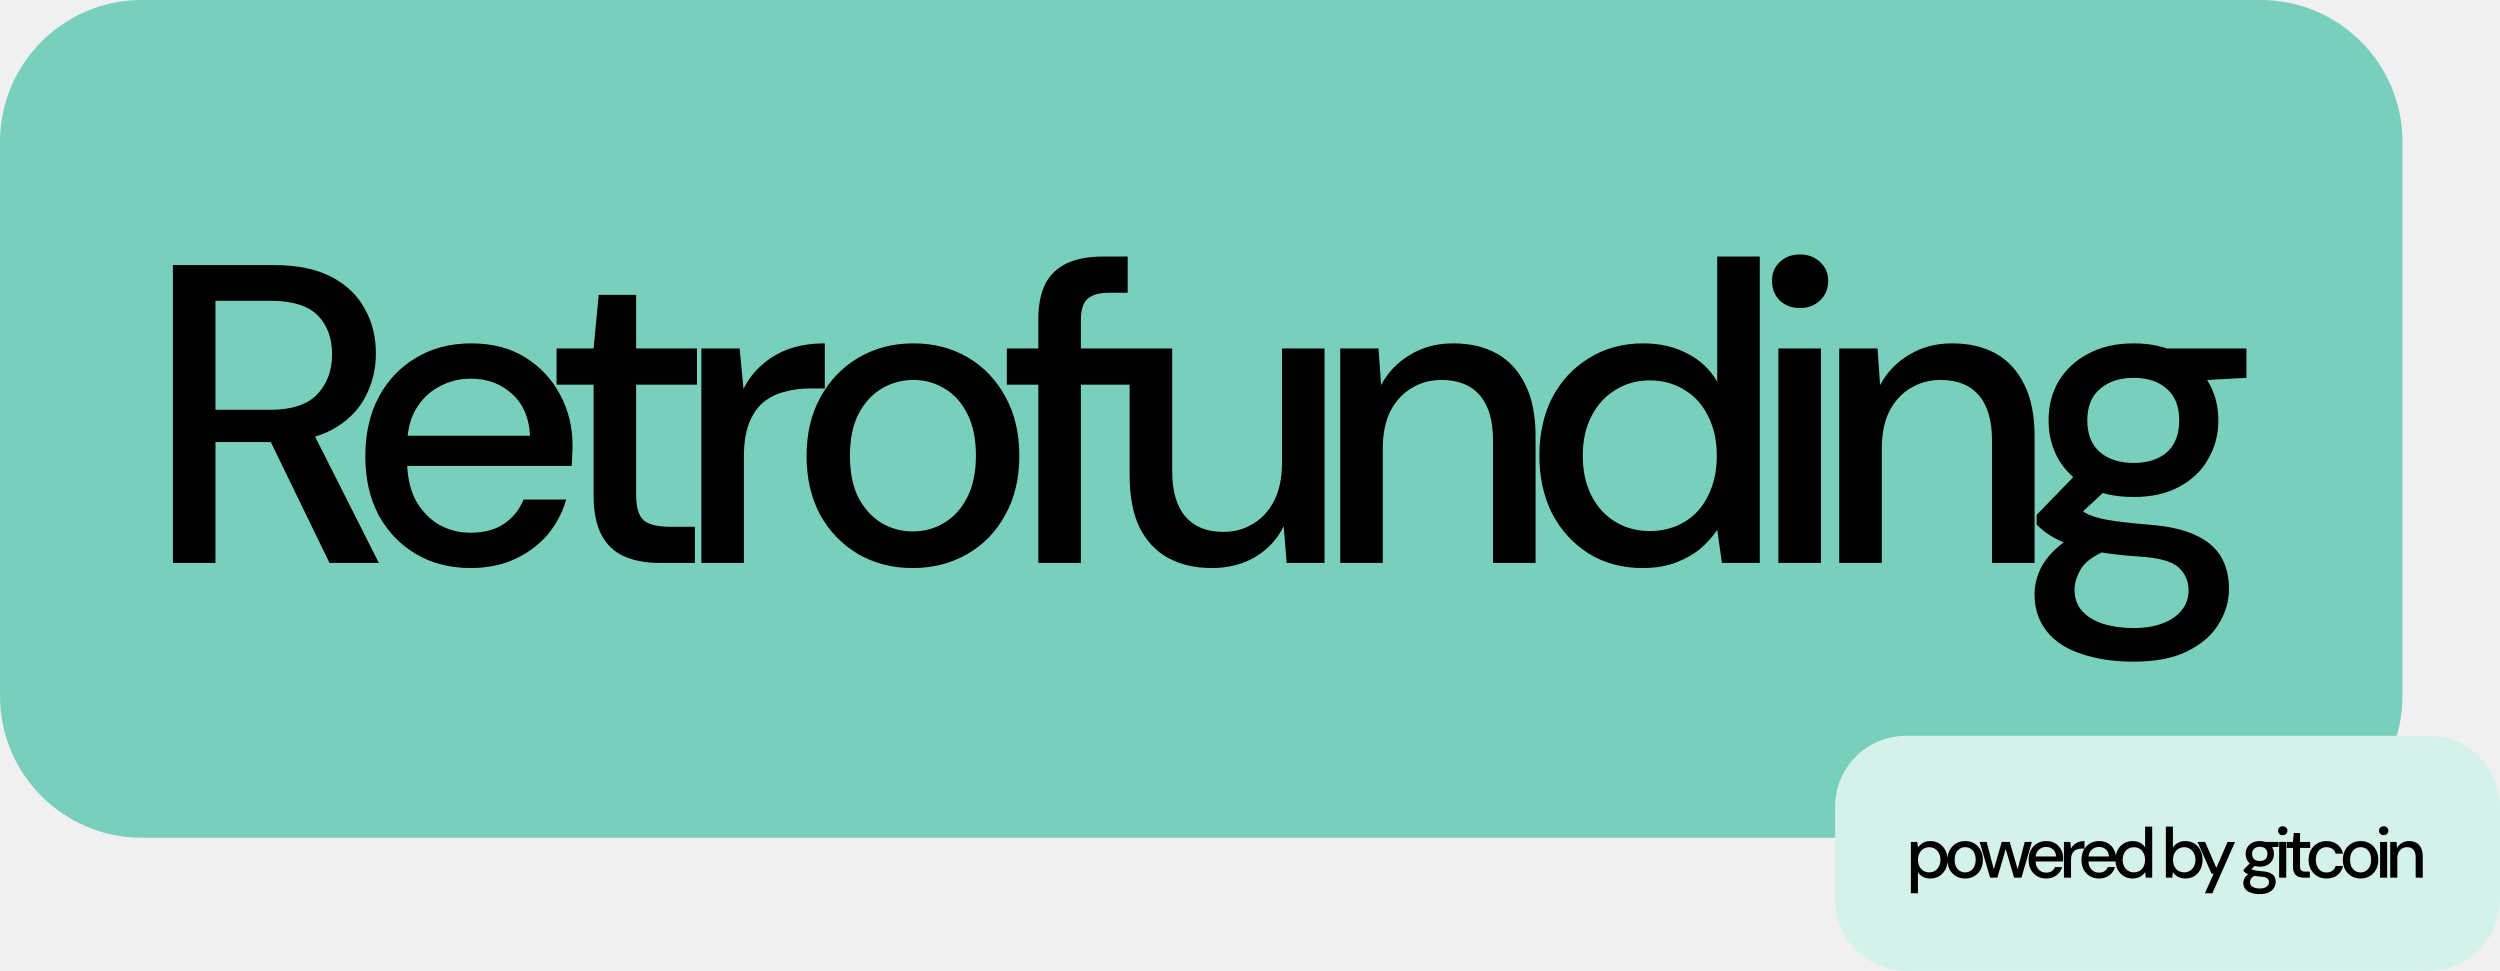
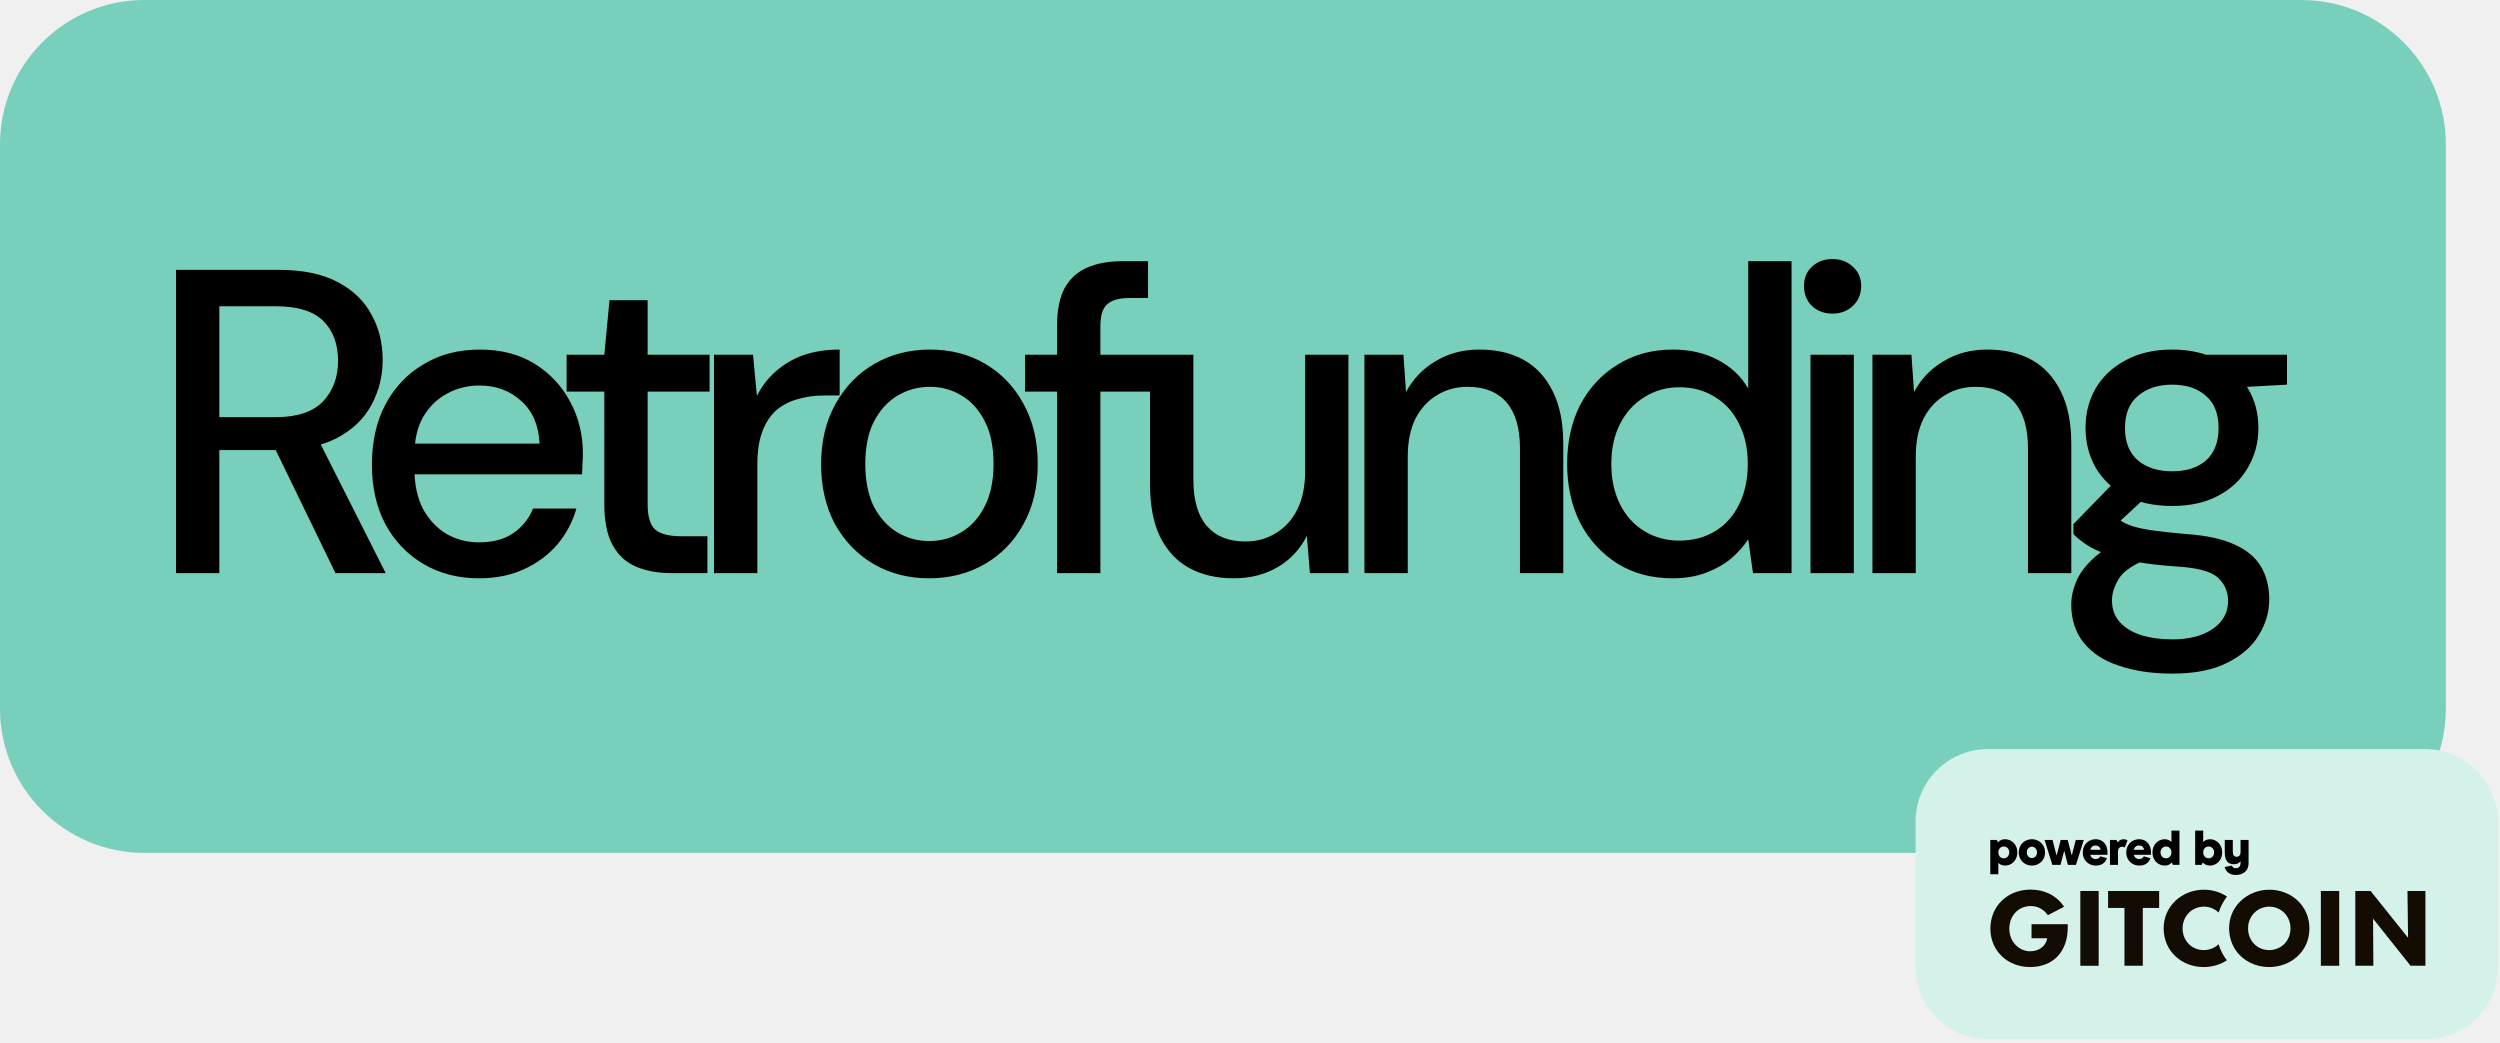
- <svg xmlns="http://www.w3.org/2000/svg" width="564" height="219" viewBox="0 0 564 219" fill="none">
+ <svg xmlns="http://www.w3.org/2000/svg" width="554" height="231" viewBox="0 0 554 231" fill="none">
  <rect width="542" height="189" rx="32" fill="#78D0BC" />
  <path d="M39.008 127V59.8H61.76C67.072 59.8 71.424 60.696 74.816 62.488C78.208 64.28 80.704 66.68 82.304 69.688C83.968 72.632 84.8 75.992 84.8 79.768C84.8 83.352 83.968 86.68 82.304 89.752C80.704 92.76 78.176 95.192 74.72 97.048C71.264 98.84 66.848 99.736 61.472 99.736H48.608V127H39.008ZM74.336 127L59.84 97.144H70.4L85.472 127H74.336ZM48.608 92.44H61.088C65.824 92.44 69.312 91.288 71.552 88.984C73.792 86.616 74.912 83.608 74.912 79.96C74.912 76.248 73.824 73.304 71.648 71.128C69.472 68.952 65.952 67.864 61.088 67.864H48.608V92.44ZM106.129 128.152C101.521 128.152 97.424 127.096 93.841 124.984C90.257 122.872 87.441 119.928 85.392 116.152C83.409 112.376 82.416 107.992 82.416 103C82.416 97.88 83.409 93.432 85.392 89.656C87.441 85.816 90.257 82.84 93.841 80.728C97.424 78.552 101.585 77.464 106.321 77.464C111.057 77.464 115.121 78.52 118.513 80.632C121.905 82.744 124.529 85.56 126.385 89.08C128.241 92.536 129.169 96.376 129.169 100.6C129.169 101.24 129.137 101.944 129.073 102.712C129.073 103.416 129.041 104.216 128.977 105.112H89.424V98.296H119.569C119.377 94.264 118.033 91.128 115.537 88.888C113.041 86.584 109.937 85.432 106.225 85.432C103.601 85.432 101.201 86.04 99.025 87.256C96.849 88.408 95.088 90.136 93.745 92.44C92.465 94.68 91.825 97.528 91.825 100.984V103.672C91.825 107.256 92.465 110.296 93.745 112.792C95.088 115.224 96.849 117.08 99.025 118.36C101.201 119.576 103.569 120.184 106.129 120.184C109.201 120.184 111.729 119.512 113.713 118.168C115.697 116.824 117.169 115 118.129 112.696H127.729C126.897 115.64 125.489 118.296 123.505 120.664C121.521 122.968 119.057 124.792 116.113 126.136C113.233 127.48 109.905 128.152 106.129 128.152ZM148.794 127C145.786 127 143.162 126.52 140.922 125.56C138.682 124.6 136.954 123 135.738 120.76C134.522 118.52 133.914 115.48 133.914 111.64V86.776H125.562V78.616H133.914L135.066 66.52H143.514V78.616H157.242V86.776H143.514V111.736C143.514 114.488 144.09 116.376 145.242 117.4C146.394 118.36 148.378 118.84 151.194 118.84H156.762V127H148.794ZM158.228 127V78.616H166.868L167.732 87.736C168.82 85.56 170.228 83.736 171.956 82.264C173.684 80.728 175.7 79.544 178.004 78.712C180.372 77.88 183.06 77.464 186.068 77.464V87.64H182.612C180.628 87.64 178.74 87.896 176.948 88.408C175.156 88.856 173.556 89.656 172.148 90.808C170.804 91.96 169.748 93.528 168.98 95.512C168.212 97.496 167.828 99.96 167.828 102.904V127H158.228ZM205.864 128.152C201.32 128.152 197.224 127.096 193.576 124.984C189.992 122.872 187.144 119.928 185.032 116.152C182.984 112.312 181.96 107.896 181.96 102.904C181.96 97.784 183.016 93.336 185.128 89.56C187.24 85.72 190.12 82.744 193.768 80.632C197.416 78.52 201.512 77.464 206.056 77.464C210.664 77.464 214.76 78.52 218.344 80.632C221.928 82.744 224.744 85.688 226.792 89.464C228.904 93.24 229.96 97.688 229.96 102.808C229.96 107.928 228.904 112.376 226.792 116.152C224.744 119.928 221.896 122.872 218.248 124.984C214.6 127.096 210.472 128.152 205.864 128.152ZM205.864 119.896C208.488 119.896 210.856 119.256 212.968 117.976C215.144 116.696 216.872 114.808 218.152 112.312C219.496 109.752 220.168 106.584 220.168 102.808C220.168 99.032 219.528 95.896 218.248 93.4C216.968 90.84 215.24 88.92 213.064 87.64C210.952 86.36 208.616 85.72 206.056 85.72C203.496 85.72 201.128 86.36 198.952 87.64C196.776 88.92 195.016 90.84 193.672 93.4C192.392 95.896 191.752 99.032 191.752 102.808C191.752 106.584 192.392 109.752 193.672 112.312C195.016 114.808 196.744 116.696 198.856 117.976C201.032 119.256 203.368 119.896 205.864 119.896ZM234.245 127V72.088C234.245 68.76 234.789 66.04 235.877 63.928C237.029 61.816 238.693 60.28 240.869 59.32C243.045 58.36 245.669 57.88 248.741 57.88H254.405V66.04H250.277C247.973 66.04 246.309 66.52 245.285 67.48C244.325 68.376 243.845 69.976 243.845 72.28V127H234.245ZM227.141 86.776V78.616H255.461V86.776H227.141ZM273.375 128.152C269.599 128.152 266.303 127.384 263.487 125.848C260.735 124.312 258.591 122.008 257.055 118.936C255.583 115.864 254.847 111.992 254.847 107.32V78.616H264.447V106.264C264.447 110.808 265.439 114.232 267.423 116.536C269.407 118.84 272.255 119.992 275.967 119.992C278.463 119.992 280.703 119.384 282.687 118.168C284.735 116.952 286.335 115.192 287.487 112.888C288.639 110.584 289.215 107.768 289.215 104.44V78.616H298.815V127H290.271L289.599 118.744C288.127 121.688 285.983 123.992 283.167 125.656C280.351 127.32 277.087 128.152 273.375 128.152ZM302.359 127V78.616H310.999L311.575 86.872C313.111 83.992 315.287 81.72 318.103 80.056C320.919 78.328 324.151 77.464 327.799 77.464C331.639 77.464 334.935 78.232 337.687 79.768C340.439 81.304 342.583 83.64 344.119 86.776C345.655 89.848 346.423 93.72 346.423 98.392V127H336.823V99.352C336.823 94.872 335.831 91.48 333.847 89.176C331.863 86.872 328.983 85.72 325.207 85.72C322.711 85.72 320.471 86.328 318.487 87.544C316.503 88.696 314.903 90.424 313.687 92.728C312.535 95.032 311.959 97.848 311.959 101.176V127H302.359ZM370.607 128.152C365.999 128.152 361.935 127.064 358.415 124.888C354.895 122.648 352.143 119.64 350.159 115.864C348.239 112.024 347.279 107.672 347.279 102.808C347.279 97.88 348.239 93.528 350.159 89.752C352.143 85.976 354.895 83 358.415 80.824C361.999 78.584 366.095 77.464 370.703 77.464C374.479 77.464 377.807 78.232 380.687 79.768C383.567 81.24 385.807 83.352 387.407 86.104V57.88H397.007V127H388.463L387.407 119.512C386.447 120.984 385.199 122.392 383.663 123.736C382.127 125.016 380.271 126.072 378.095 126.904C375.919 127.736 373.423 128.152 370.607 128.152ZM372.143 119.8C375.151 119.8 377.807 119.096 380.111 117.688C382.415 116.28 384.175 114.296 385.391 111.736C386.671 109.176 387.311 106.2 387.311 102.808C387.311 99.416 386.671 96.472 385.391 93.976C384.175 91.416 382.415 89.432 380.111 88.024C377.807 86.552 375.151 85.816 372.143 85.816C369.263 85.816 366.671 86.552 364.367 88.024C362.063 89.432 360.271 91.416 358.991 93.976C357.711 96.472 357.071 99.416 357.071 102.808C357.071 106.2 357.711 109.176 358.991 111.736C360.271 114.296 362.063 116.28 364.367 117.688C366.671 119.096 369.263 119.8 372.143 119.8ZM401.206 127V78.616H410.806V127H401.206ZM406.102 69.496C404.246 69.496 402.71 68.92 401.494 67.768C400.342 66.616 399.766 65.144 399.766 63.352C399.766 61.624 400.342 60.216 401.494 59.128C402.71 57.976 404.246 57.4 406.102 57.4C407.894 57.4 409.398 57.976 410.614 59.128C411.83 60.216 412.438 61.624 412.438 63.352C412.438 65.144 411.83 66.616 410.614 67.768C409.398 68.92 407.894 69.496 406.102 69.496ZM414.934 127V78.616H423.574L424.15 86.872C425.686 83.992 427.862 81.72 430.678 80.056C433.494 78.328 436.726 77.464 440.374 77.464C444.214 77.464 447.51 78.232 450.262 79.768C453.014 81.304 455.158 83.64 456.694 86.776C458.23 89.848 458.998 93.72 458.998 98.392V127H449.398V99.352C449.398 94.872 448.406 91.48 446.422 89.176C444.438 86.872 441.558 85.72 437.782 85.72C435.286 85.72 433.046 86.328 431.062 87.544C429.078 88.696 427.478 90.424 426.262 92.728C425.11 95.032 424.534 97.848 424.534 101.176V127H414.934ZM481.358 149.272C476.942 149.272 473.038 148.696 469.646 147.544C466.254 146.456 463.63 144.76 461.774 142.456C459.918 140.152 458.99 137.336 458.99 134.008C458.99 132.28 459.374 130.52 460.142 128.728C460.91 127 462.158 125.336 463.886 123.736C465.614 122.136 467.95 120.696 470.894 119.416L476.27 123.736C473.006 124.952 470.798 126.392 469.646 128.056C468.558 129.784 468.014 131.448 468.014 133.048C468.014 134.968 468.59 136.568 469.742 137.848C470.894 139.128 472.462 140.088 474.446 140.728C476.494 141.368 478.798 141.688 481.358 141.688C483.854 141.688 486.03 141.336 487.886 140.632C489.742 139.928 491.182 138.936 492.206 137.656C493.23 136.376 493.742 134.872 493.742 133.144C493.742 131.096 492.974 129.368 491.438 127.96C489.902 126.616 486.958 125.816 482.606 125.56C478.958 125.304 475.854 124.952 473.294 124.504C470.798 124.056 468.654 123.512 466.862 122.872C465.134 122.232 463.662 121.528 462.446 120.76C461.294 119.992 460.302 119.192 459.47 118.36V116.152L469.07 106.264L476.846 108.952L466.382 118.648L468.398 114.328C469.102 114.776 469.774 115.224 470.414 115.672C471.054 116.056 471.918 116.408 473.006 116.728C474.094 117.048 475.566 117.336 477.422 117.592C479.278 117.848 481.71 118.104 484.718 118.36C489.07 118.68 492.558 119.448 495.182 120.664C497.87 121.88 499.822 123.512 501.038 125.56C502.254 127.608 502.862 130.04 502.862 132.856C502.862 135.608 502.094 138.232 500.558 140.728C499.086 143.224 496.75 145.272 493.55 146.872C490.414 148.472 486.35 149.272 481.358 149.272ZM481.358 112.12C477.262 112.12 473.774 111.352 470.894 109.816C468.078 108.28 465.902 106.2 464.366 103.576C462.894 100.952 462.158 98.04 462.158 94.84C462.158 91.576 462.894 88.664 464.366 86.104C465.902 83.48 468.11 81.4 470.99 79.864C473.87 78.264 477.326 77.464 481.358 77.464C485.39 77.464 488.814 78.264 491.63 79.864C494.51 81.4 496.686 83.48 498.158 86.104C499.694 88.664 500.462 91.576 500.462 94.84C500.462 98.04 499.694 100.952 498.158 103.576C496.686 106.2 494.51 108.28 491.63 109.816C488.814 111.352 485.39 112.12 481.358 112.12ZM481.358 104.44C484.494 104.44 486.99 103.64 488.846 102.04C490.702 100.376 491.63 97.976 491.63 94.84C491.63 91.704 490.702 89.336 488.846 87.736C486.99 86.072 484.494 85.24 481.358 85.24C478.222 85.24 475.694 86.072 473.774 87.736C471.854 89.336 470.894 91.704 470.894 94.84C470.894 97.976 471.854 100.376 473.774 102.04C475.694 103.64 478.222 104.44 481.358 104.44ZM489.23 86.2L486.926 78.616H506.798V85.24L489.23 86.2Z" fill="black" />
-   <rect x="414" y="166" width="150" height="53" rx="16" fill="#D5F2EA" />
-   <path d="M431.088 201.52V189.936H432.528L432.688 191.184C432.859 190.939 433.072 190.709 433.328 190.496C433.584 190.272 433.888 190.091 434.24 189.952C434.603 189.813 435.024 189.744 435.504 189.744C436.272 189.744 436.944 189.931 437.52 190.304C438.107 190.677 438.56 191.184 438.88 191.824C439.211 192.453 439.376 193.173 439.376 193.984C439.376 194.795 439.211 195.52 438.88 196.16C438.549 196.789 438.091 197.285 437.504 197.648C436.928 198.011 436.256 198.192 435.488 198.192C434.859 198.192 434.304 198.069 433.824 197.824C433.344 197.568 432.965 197.216 432.688 196.768V201.52H431.088ZM435.232 196.8C435.723 196.8 436.155 196.683 436.528 196.448C436.912 196.213 437.211 195.883 437.424 195.456C437.648 195.029 437.76 194.533 437.76 193.968C437.76 193.403 437.648 192.912 437.424 192.496C437.211 192.069 436.912 191.739 436.528 191.504C436.155 191.259 435.723 191.136 435.232 191.136C434.731 191.136 434.288 191.259 433.904 191.504C433.531 191.739 433.237 192.069 433.024 192.496C432.811 192.912 432.704 193.403 432.704 193.968C432.704 194.533 432.811 195.029 433.024 195.456C433.237 195.883 433.531 196.213 433.904 196.448C434.288 196.683 434.731 196.8 435.232 196.8ZM443.324 198.192C442.567 198.192 441.884 198.016 441.276 197.664C440.679 197.312 440.204 196.821 439.852 196.192C439.511 195.552 439.34 194.816 439.34 193.984C439.34 193.131 439.516 192.389 439.868 191.76C440.22 191.12 440.7 190.624 441.308 190.272C441.916 189.92 442.599 189.744 443.356 189.744C444.124 189.744 444.807 189.92 445.404 190.272C446.002 190.624 446.471 191.115 446.812 191.744C447.164 192.373 447.34 193.115 447.34 193.968C447.34 194.821 447.164 195.563 446.812 196.192C446.471 196.821 445.996 197.312 445.388 197.664C444.78 198.016 444.092 198.192 443.324 198.192ZM443.324 196.816C443.762 196.816 444.156 196.709 444.508 196.496C444.871 196.283 445.159 195.968 445.372 195.552C445.596 195.125 445.708 194.597 445.708 193.968C445.708 193.339 445.602 192.816 445.388 192.4C445.175 191.973 444.887 191.653 444.524 191.44C444.172 191.227 443.783 191.12 443.356 191.12C442.93 191.12 442.535 191.227 442.172 191.44C441.81 191.653 441.516 191.973 441.292 192.4C441.079 192.816 440.972 193.339 440.972 193.968C440.972 194.597 441.079 195.125 441.292 195.552C441.516 195.968 441.804 196.283 442.156 196.496C442.519 196.709 442.908 196.816 443.324 196.816ZM448.973 198L446.605 189.936H448.189L449.949 196.656L449.645 196.64L451.597 189.936H453.389L455.341 196.64L455.037 196.656L456.781 189.936H458.397L456.029 198H454.381L452.333 191.008H452.653L450.605 198H448.973ZM461.608 198.192C460.84 198.192 460.157 198.016 459.56 197.664C458.963 197.312 458.493 196.821 458.152 196.192C457.821 195.563 457.656 194.832 457.656 194C457.656 193.147 457.821 192.405 458.152 191.776C458.493 191.136 458.963 190.64 459.56 190.288C460.157 189.925 460.851 189.744 461.64 189.744C462.429 189.744 463.107 189.92 463.672 190.272C464.237 190.624 464.675 191.093 464.984 191.68C465.293 192.256 465.448 192.896 465.448 193.6C465.448 193.707 465.443 193.824 465.432 193.952C465.432 194.069 465.427 194.203 465.416 194.352H458.824V193.216H463.848C463.816 192.544 463.592 192.021 463.176 191.648C462.76 191.264 462.243 191.072 461.624 191.072C461.187 191.072 460.787 191.173 460.424 191.376C460.061 191.568 459.768 191.856 459.544 192.24C459.331 192.613 459.224 193.088 459.224 193.664V194.112C459.224 194.709 459.331 195.216 459.544 195.632C459.768 196.037 460.061 196.347 460.424 196.56C460.787 196.763 461.181 196.864 461.608 196.864C462.12 196.864 462.541 196.752 462.872 196.528C463.203 196.304 463.448 196 463.608 195.616H465.208C465.069 196.107 464.835 196.549 464.504 196.944C464.173 197.328 463.763 197.632 463.272 197.856C462.792 198.08 462.237 198.192 461.608 198.192ZM465.625 198V189.936H467.065L467.209 191.456C467.391 191.093 467.625 190.789 467.913 190.544C468.201 190.288 468.537 190.091 468.921 189.952C469.316 189.813 469.764 189.744 470.265 189.744V191.44H469.689C469.359 191.44 469.044 191.483 468.745 191.568C468.447 191.643 468.18 191.776 467.945 191.968C467.721 192.16 467.545 192.421 467.417 192.752C467.289 193.083 467.225 193.493 467.225 193.984V198H465.625ZM473.533 198.192C472.765 198.192 472.082 198.016 471.485 197.664C470.888 197.312 470.418 196.821 470.077 196.192C469.746 195.563 469.581 194.832 469.581 194C469.581 193.147 469.746 192.405 470.077 191.776C470.418 191.136 470.888 190.64 471.485 190.288C472.082 189.925 472.776 189.744 473.565 189.744C474.354 189.744 475.032 189.92 475.597 190.272C476.162 190.624 476.6 191.093 476.909 191.68C477.218 192.256 477.373 192.896 477.373 193.6C477.373 193.707 477.368 193.824 477.357 193.952C477.357 194.069 477.352 194.203 477.341 194.352H470.749V193.216H475.773C475.741 192.544 475.517 192.021 475.101 191.648C474.685 191.264 474.168 191.072 473.549 191.072C473.112 191.072 472.712 191.173 472.349 191.376C471.986 191.568 471.693 191.856 471.469 192.24C471.256 192.613 471.149 193.088 471.149 193.664V194.112C471.149 194.709 471.256 195.216 471.469 195.632C471.693 196.037 471.986 196.347 472.349 196.56C472.712 196.763 473.106 196.864 473.533 196.864C474.045 196.864 474.466 196.752 474.797 196.528C475.128 196.304 475.373 196 475.533 195.616H477.133C476.994 196.107 476.76 196.549 476.429 196.944C476.098 197.328 475.688 197.632 475.197 197.856C474.717 198.08 474.162 198.192 473.533 198.192ZM481.135 198.192C480.367 198.192 479.689 198.011 479.103 197.648C478.516 197.275 478.057 196.773 477.727 196.144C477.407 195.504 477.247 194.779 477.247 193.968C477.247 193.147 477.407 192.421 477.727 191.792C478.057 191.163 478.516 190.667 479.103 190.304C479.7 189.931 480.383 189.744 481.151 189.744C481.78 189.744 482.335 189.872 482.815 190.128C483.295 190.373 483.668 190.725 483.935 191.184V186.48H485.535V198H484.111L483.935 196.752C483.775 196.997 483.567 197.232 483.311 197.456C483.055 197.669 482.745 197.845 482.383 197.984C482.02 198.123 481.604 198.192 481.135 198.192ZM481.391 196.8C481.892 196.8 482.335 196.683 482.719 196.448C483.103 196.213 483.396 195.883 483.599 195.456C483.812 195.029 483.919 194.533 483.919 193.968C483.919 193.403 483.812 192.912 483.599 192.496C483.396 192.069 483.103 191.739 482.719 191.504C482.335 191.259 481.892 191.136 481.391 191.136C480.911 191.136 480.479 191.259 480.095 191.504C479.711 191.739 479.412 192.069 479.199 192.496C478.985 192.912 478.879 193.403 478.879 193.968C478.879 194.533 478.985 195.029 479.199 195.456C479.412 195.883 479.711 196.213 480.095 196.448C480.479 196.683 480.911 196.8 481.391 196.8ZM493.016 198.192C492.579 198.192 492.179 198.128 491.816 198C491.464 197.883 491.155 197.717 490.888 197.504C490.621 197.291 490.397 197.045 490.216 196.768L490.056 198H488.616V186.48H490.216V191.2C490.472 190.795 490.829 190.453 491.288 190.176C491.757 189.888 492.333 189.744 493.016 189.744C493.784 189.744 494.461 189.931 495.048 190.304C495.635 190.667 496.088 191.168 496.408 191.808C496.739 192.437 496.904 193.163 496.904 193.984C496.904 194.784 496.739 195.504 496.408 196.144C496.088 196.784 495.635 197.285 495.048 197.648C494.461 198.011 493.784 198.192 493.016 198.192ZM492.76 196.8C493.251 196.8 493.683 196.683 494.056 196.448C494.44 196.213 494.739 195.883 494.952 195.456C495.176 195.029 495.288 194.533 495.288 193.968C495.288 193.403 495.176 192.912 494.952 192.496C494.739 192.069 494.44 191.739 494.056 191.504C493.683 191.259 493.251 191.136 492.76 191.136C492.259 191.136 491.816 191.259 491.432 191.504C491.059 191.739 490.765 192.069 490.552 192.496C490.339 192.912 490.232 193.403 490.232 193.968C490.232 194.533 490.339 195.029 490.552 195.456C490.765 195.883 491.059 196.213 491.432 196.448C491.816 196.683 492.259 196.8 492.76 196.8ZM497.428 201.52L499.396 197.104H498.932L495.748 189.936H497.476L500.004 195.792L502.548 189.936H504.228L499.108 201.52H497.428ZM509.815 201.712C509.079 201.712 508.428 201.616 507.863 201.424C507.298 201.243 506.86 200.96 506.551 200.576C506.242 200.192 506.087 199.723 506.087 199.168C506.087 198.88 506.151 198.587 506.279 198.288C506.407 198 506.615 197.723 506.903 197.456C507.191 197.189 507.58 196.949 508.071 196.736L508.967 197.456C508.423 197.659 508.055 197.899 507.863 198.176C507.682 198.464 507.591 198.741 507.591 199.008C507.591 199.328 507.687 199.595 507.879 199.808C508.071 200.021 508.332 200.181 508.663 200.288C509.004 200.395 509.388 200.448 509.815 200.448C510.231 200.448 510.594 200.389 510.903 200.272C511.212 200.155 511.452 199.989 511.623 199.776C511.794 199.563 511.879 199.312 511.879 199.024C511.879 198.683 511.751 198.395 511.495 198.16C511.239 197.936 510.748 197.803 510.023 197.76C509.415 197.717 508.898 197.659 508.471 197.584C508.055 197.509 507.698 197.419 507.399 197.312C507.111 197.205 506.866 197.088 506.663 196.96C506.471 196.832 506.306 196.699 506.167 196.56V196.192L507.767 194.544L509.063 194.992L507.319 196.608L507.655 195.888C507.772 195.963 507.884 196.037 507.991 196.112C508.098 196.176 508.242 196.235 508.423 196.288C508.604 196.341 508.85 196.389 509.159 196.432C509.468 196.475 509.874 196.517 510.375 196.56C511.1 196.613 511.682 196.741 512.119 196.944C512.567 197.147 512.892 197.419 513.095 197.76C513.298 198.101 513.399 198.507 513.399 198.976C513.399 199.435 513.271 199.872 513.015 200.288C512.77 200.704 512.38 201.045 511.847 201.312C511.324 201.579 510.647 201.712 509.815 201.712ZM509.815 195.52C509.132 195.52 508.551 195.392 508.071 195.136C507.602 194.88 507.239 194.533 506.983 194.096C506.738 193.659 506.615 193.173 506.615 192.64C506.615 192.096 506.738 191.611 506.983 191.184C507.239 190.747 507.607 190.4 508.087 190.144C508.567 189.877 509.143 189.744 509.815 189.744C510.487 189.744 511.058 189.877 511.527 190.144C512.007 190.4 512.37 190.747 512.615 191.184C512.871 191.611 512.999 192.096 512.999 192.64C512.999 193.173 512.871 193.659 512.615 194.096C512.37 194.533 512.007 194.88 511.527 195.136C511.058 195.392 510.487 195.52 509.815 195.52ZM509.815 194.24C510.338 194.24 510.754 194.107 511.063 193.84C511.372 193.563 511.527 193.163 511.527 192.64C511.527 192.117 511.372 191.723 511.063 191.456C510.754 191.179 510.338 191.04 509.815 191.04C509.292 191.04 508.871 191.179 508.551 191.456C508.231 191.723 508.071 192.117 508.071 192.64C508.071 193.163 508.231 193.563 508.551 193.84C508.871 194.107 509.292 194.24 509.815 194.24ZM511.127 191.2L510.743 189.936H514.055V191.04L511.127 191.2ZM514.172 198V189.936H515.772V198H514.172ZM514.988 188.416C514.679 188.416 514.423 188.32 514.22 188.128C514.028 187.936 513.932 187.691 513.932 187.392C513.932 187.104 514.028 186.869 514.22 186.688C514.423 186.496 514.679 186.4 514.988 186.4C515.287 186.4 515.537 186.496 515.74 186.688C515.943 186.869 516.044 187.104 516.044 187.392C516.044 187.691 515.943 187.936 515.74 188.128C515.537 188.32 515.287 188.416 514.988 188.416ZM519.772 198C519.271 198 518.833 197.92 518.46 197.76C518.087 197.6 517.799 197.333 517.596 196.96C517.393 196.587 517.292 196.08 517.292 195.44V191.296H515.9V189.936H517.292L517.484 187.92H518.892V189.936H521.18V191.296H518.892V195.456C518.892 195.915 518.988 196.229 519.18 196.4C519.372 196.56 519.703 196.64 520.172 196.64H521.1V198H519.772ZM524.853 198.192C524.075 198.192 523.381 198.016 522.773 197.664C522.165 197.301 521.685 196.805 521.333 196.176C520.992 195.547 520.821 194.816 520.821 193.984C520.821 193.141 520.992 192.405 521.333 191.776C521.685 191.136 522.165 190.64 522.773 190.288C523.381 189.925 524.075 189.744 524.853 189.744C525.835 189.744 526.656 190 527.317 190.512C527.979 191.024 528.4 191.717 528.581 192.592H526.917C526.811 192.123 526.565 191.76 526.181 191.504C525.808 191.248 525.36 191.12 524.837 191.12C524.411 191.12 524.016 191.232 523.653 191.456C523.291 191.669 522.997 191.989 522.773 192.416C522.56 192.832 522.453 193.349 522.453 193.968C522.453 194.427 522.517 194.837 522.645 195.2C522.773 195.552 522.944 195.851 523.157 196.096C523.381 196.341 523.637 196.528 523.925 196.656C524.213 196.773 524.517 196.832 524.837 196.832C525.189 196.832 525.504 196.779 525.781 196.672C526.069 196.555 526.309 196.384 526.501 196.16C526.704 195.936 526.843 195.669 526.917 195.36H528.581C528.4 196.213 527.979 196.901 527.317 197.424C526.656 197.936 525.835 198.192 524.853 198.192ZM532.534 198.192C531.776 198.192 531.094 198.016 530.486 197.664C529.888 197.312 529.414 196.821 529.062 196.192C528.72 195.552 528.55 194.816 528.55 193.984C528.55 193.131 528.726 192.389 529.078 191.76C529.43 191.12 529.91 190.624 530.518 190.272C531.126 189.92 531.808 189.744 532.566 189.744C533.334 189.744 534.016 189.92 534.614 190.272C535.211 190.624 535.68 191.115 536.022 191.744C536.374 192.373 536.55 193.115 536.55 193.968C536.55 194.821 536.374 195.563 536.022 196.192C535.68 196.821 535.206 197.312 534.598 197.664C533.99 198.016 533.302 198.192 532.534 198.192ZM532.534 196.816C532.971 196.816 533.366 196.709 533.718 196.496C534.08 196.283 534.368 195.968 534.582 195.552C534.806 195.125 534.918 194.597 534.918 193.968C534.918 193.339 534.811 192.816 534.598 192.4C534.384 191.973 534.096 191.653 533.734 191.44C533.382 191.227 532.992 191.12 532.566 191.12C532.139 191.12 531.744 191.227 531.382 191.44C531.019 191.653 530.726 191.973 530.502 192.4C530.288 192.816 530.182 193.339 530.182 193.968C530.182 194.597 530.288 195.125 530.502 195.552C530.726 195.968 531.014 196.283 531.366 196.496C531.728 196.709 532.118 196.816 532.534 196.816ZM536.944 198V189.936H538.544V198H536.944ZM537.76 188.416C537.45 188.416 537.194 188.32 536.992 188.128C536.8 187.936 536.704 187.691 536.704 187.392C536.704 187.104 536.8 186.869 536.992 186.688C537.194 186.496 537.45 186.4 537.76 186.4C538.058 186.4 538.309 186.496 538.512 186.688C538.714 186.869 538.816 187.104 538.816 187.392C538.816 187.691 538.714 187.936 538.512 188.128C538.309 188.32 538.058 188.416 537.76 188.416ZM539.232 198V189.936H540.672L540.768 191.312C541.024 190.832 541.386 190.453 541.856 190.176C542.325 189.888 542.864 189.744 543.472 189.744C544.112 189.744 544.661 189.872 545.12 190.128C545.578 190.384 545.936 190.773 546.192 191.296C546.448 191.808 546.576 192.453 546.576 193.232V198H544.976V193.392C544.976 192.645 544.81 192.08 544.48 191.696C544.149 191.312 543.669 191.12 543.04 191.12C542.624 191.12 542.25 191.221 541.92 191.424C541.589 191.616 541.322 191.904 541.12 192.288C540.928 192.672 540.832 193.141 540.832 193.696V198H539.232Z" fill="black" />
+   <rect x="424.5" y="166" width="129" height="64.319" rx="16" fill="#D5F2EA" />
+   <g clip-path="url(#clip0_475_12329)">
+     <path d="M470.779 214.012V201.2H467.153V197.442H478.471V201.201H474.845V214.013H470.78L470.779 214.012Z" fill="#130C03" />
+     <path d="M441.07 205.793C441.07 200.651 445.004 197.134 449.97 197.134C452.959 197.134 455.662 198.343 457.398 200.936L453.816 202.804C452.848 201.485 451.596 200.782 450.014 200.782C447.223 200.782 445.267 202.958 445.267 205.815C445.267 208.672 447.399 210.804 449.882 210.804C451.926 210.804 453.398 209.573 453.662 207.947V207.924H450.19V204.804H458.211V205.507C458.211 210.913 454.98 214.298 449.838 214.298C444.981 214.298 441.07 210.804 441.07 205.793Z" fill="#130C03" />
+     <path d="M460.999 214.012V197.442H465.064V214.012H460.999Z" fill="#130C03" />
+     <path d="M514.302 214.012V197.442H518.367V214.012H514.302Z" fill="#130C03" />
+     <path d="M533.496 197.442H537.473V214.012H534.177L525.87 203.574L525.937 214.012H521.937V197.442H525.322L533.628 207.815L533.497 197.442H533.496Z" fill="#130C03" />
+     <path d="M488.32 210.54C485.793 210.54 483.661 208.562 483.661 205.728C483.661 203.047 485.705 200.915 488.365 200.915C489.674 200.915 490.818 201.41 491.649 202.231C492.051 200.95 492.675 199.751 493.505 198.68C492.051 197.709 490.283 197.157 488.386 197.157C483.507 197.157 479.463 200.805 479.463 205.705C479.463 210.848 483.528 214.297 488.32 214.297C490.233 214.297 492.015 213.762 493.477 212.81C492.657 211.74 492.038 210.534 491.642 209.237C490.798 210.053 489.638 210.54 488.32 210.54Z" fill="#130C03" />
+     <path d="M502.892 197.157C499.83 197.157 497.098 198.594 495.487 200.875C494.531 202.229 493.969 203.88 493.969 205.705C493.969 207.53 494.529 209.286 495.478 210.639C497.086 212.932 499.813 214.297 502.826 214.297C507.727 214.297 511.771 210.781 511.771 205.749C511.771 200.717 507.749 197.157 502.892 197.157ZM502.826 210.54C500.299 210.54 498.168 208.562 498.168 205.728C498.168 203.047 500.211 200.915 502.871 200.915C505.53 200.915 507.574 203.024 507.574 205.75C507.574 208.475 505.53 210.54 502.827 210.54H502.826Z" fill="#130C03" />
+     <path d="M444.31 185.976C444.787 185.976 445.233 186.096 445.645 186.335C446.065 186.574 446.402 186.914 446.655 187.356C446.909 187.797 447.036 188.308 447.036 188.887C447.036 189.466 446.909 189.98 446.655 190.429C446.402 190.871 446.069 191.211 445.656 191.45C445.244 191.689 444.802 191.809 444.331 191.809C443.984 191.809 443.676 191.747 443.408 191.624C443.147 191.494 442.956 191.352 442.832 191.2V193.731H441.051V186.128H442.507L442.746 186.671C442.89 186.498 443.089 186.338 443.343 186.193C443.604 186.049 443.926 185.976 444.31 185.976ZM444.027 187.584C443.694 187.584 443.412 187.707 443.18 187.953C442.948 188.199 442.832 188.51 442.832 188.887C442.832 189.271 442.945 189.586 443.169 189.832C443.401 190.078 443.687 190.201 444.027 190.201C444.367 190.201 444.657 190.078 444.896 189.832C445.135 189.578 445.254 189.263 445.254 188.887C445.254 188.51 445.135 188.199 444.896 187.953C444.657 187.707 444.367 187.584 444.027 187.584ZM450.271 191.809C449.757 191.809 449.275 191.689 448.826 191.45C448.384 191.211 448.03 190.871 447.762 190.429C447.494 189.987 447.36 189.477 447.36 188.898C447.36 188.319 447.494 187.808 447.762 187.366C448.03 186.917 448.384 186.574 448.826 186.335C449.275 186.096 449.757 185.976 450.271 185.976C450.785 185.976 451.263 186.096 451.704 186.335C452.153 186.574 452.512 186.917 452.779 187.366C453.047 187.808 453.181 188.319 453.181 188.898C453.181 189.477 453.047 189.987 452.779 190.429C452.512 190.871 452.153 191.211 451.704 191.45C451.263 191.689 450.785 191.809 450.271 191.809ZM450.271 190.147C450.582 190.147 450.846 190.031 451.063 189.799C451.288 189.568 451.4 189.267 451.4 188.898C451.4 188.529 451.288 188.228 451.063 187.996C450.846 187.757 450.582 187.638 450.271 187.638C449.952 187.638 449.684 187.754 449.467 187.985C449.25 188.217 449.141 188.521 449.141 188.898C449.141 189.267 449.25 189.568 449.467 189.799C449.684 190.031 449.952 190.147 450.271 190.147ZM461.763 186.128L460.036 191.656H458.234L457.43 188.518L456.604 191.656H454.802L453.075 186.128H454.845L455.736 189.604L456.659 186.128H458.201L459.102 189.582L459.993 186.128H461.763ZM463.208 189.43C463.244 189.676 463.371 189.893 463.588 190.082C463.813 190.27 464.084 190.364 464.403 190.364C464.693 190.364 464.921 190.299 465.087 190.169C465.254 190.038 465.37 189.901 465.435 189.756L466.901 190.179C466.713 190.693 466.412 191.095 465.999 191.385C465.587 191.667 465.051 191.809 464.392 191.809C463.892 191.809 463.425 191.689 462.991 191.45C462.557 191.211 462.205 190.871 461.938 190.429C461.677 189.987 461.547 189.477 461.547 188.898C461.547 188.326 461.673 187.819 461.927 187.377C462.18 186.936 462.524 186.592 462.958 186.345C463.393 186.099 463.871 185.976 464.392 185.976C464.935 185.976 465.402 186.103 465.793 186.356C466.191 186.603 466.495 186.946 466.705 187.388C466.915 187.823 467.02 188.319 467.02 188.876V189.43H463.208ZM465.489 188.311C465.496 188.232 465.464 188.116 465.391 187.964C465.326 187.812 465.21 187.674 465.044 187.551C464.884 187.428 464.667 187.366 464.392 187.366C464.059 187.366 463.791 187.457 463.588 187.638C463.393 187.819 463.27 188.043 463.219 188.311H465.489ZM467.568 186.128H469.024L469.274 186.693C469.389 186.498 469.556 186.331 469.773 186.193C469.99 186.049 470.251 185.976 470.555 185.976C470.903 185.976 471.203 186.056 471.457 186.215L470.848 187.801C470.696 187.692 470.508 187.638 470.284 187.638C470.001 187.638 469.773 187.728 469.599 187.909C469.433 188.09 469.35 188.366 469.35 188.735V191.656H467.568V186.128ZM472.845 189.43C472.881 189.676 473.008 189.893 473.225 190.082C473.449 190.27 473.721 190.364 474.039 190.364C474.329 190.364 474.557 190.299 474.724 190.169C474.89 190.038 475.006 189.901 475.071 189.756L476.537 190.179C476.349 190.693 476.049 191.095 475.636 191.385C475.223 191.667 474.687 191.809 474.029 191.809C473.529 191.809 473.062 191.689 472.628 191.45C472.193 191.211 471.842 190.871 471.574 190.429C471.313 189.987 471.183 189.477 471.183 188.898C471.183 188.326 471.31 187.819 471.563 187.377C471.817 186.936 472.161 186.592 472.595 186.345C473.029 186.099 473.507 185.976 474.029 185.976C474.572 185.976 475.039 186.103 475.43 186.356C475.828 186.603 476.132 186.946 476.342 187.388C476.552 187.823 476.657 188.319 476.657 188.876V189.43H472.845ZM475.126 188.311C475.133 188.232 475.1 188.116 475.028 187.964C474.963 187.812 474.847 187.674 474.68 187.551C474.521 187.428 474.304 187.366 474.029 187.366C473.696 187.366 473.428 187.457 473.225 187.638C473.029 187.819 472.906 188.043 472.856 188.311H475.126ZM479.714 191.809C479.236 191.809 478.787 191.689 478.367 191.45C477.954 191.211 477.621 190.871 477.368 190.429C477.114 189.987 476.988 189.477 476.988 188.898C476.988 188.319 477.114 187.808 477.368 187.366C477.621 186.917 477.954 186.574 478.367 186.335C478.78 186.096 479.221 185.976 479.692 185.976C480.04 185.976 480.344 186.041 480.604 186.172C480.872 186.295 481.068 186.432 481.191 186.584V184.054H482.972V191.656H481.517L481.278 191.113C481.133 191.287 480.93 191.446 480.669 191.591C480.416 191.736 480.098 191.809 479.714 191.809ZM479.996 190.201C480.329 190.201 480.612 190.078 480.843 189.832C481.075 189.586 481.191 189.274 481.191 188.898C481.191 188.514 481.075 188.199 480.843 187.953C480.619 187.707 480.336 187.584 479.996 187.584C479.656 187.584 479.366 187.71 479.127 187.964C478.888 188.21 478.769 188.521 478.769 188.898C478.769 189.274 478.888 189.586 479.127 189.832C479.366 190.078 479.656 190.201 479.996 190.201ZM489.707 191.809C489.324 191.809 489.001 191.736 488.741 191.591C488.487 191.446 488.288 191.287 488.143 191.113L487.904 191.656H486.449V184.054H488.23V186.584C488.353 186.432 488.545 186.295 488.806 186.172C489.074 186.041 489.381 185.976 489.729 185.976C490.199 185.976 490.641 186.096 491.054 186.335C491.466 186.574 491.8 186.917 492.053 187.366C492.306 187.808 492.433 188.319 492.433 188.898C492.433 189.477 492.306 189.987 492.053 190.429C491.8 190.871 491.463 191.211 491.043 191.45C490.63 191.689 490.185 191.809 489.707 191.809ZM489.425 190.201C489.765 190.201 490.055 190.078 490.294 189.832C490.533 189.586 490.652 189.274 490.652 188.898C490.652 188.521 490.533 188.21 490.294 187.964C490.055 187.71 489.765 187.584 489.425 187.584C489.085 187.584 488.798 187.707 488.567 187.953C488.342 188.199 488.23 188.514 488.23 188.898C488.23 189.274 488.346 189.586 488.577 189.832C488.809 190.078 489.092 190.201 489.425 190.201ZM498.286 186.128V191.32C498.264 192.174 497.989 192.815 497.46 193.242C496.939 193.677 496.269 193.894 495.451 193.894C494.77 193.894 494.22 193.727 493.8 193.394C493.388 193.068 493.112 192.645 492.975 192.123L494.615 191.809C494.644 191.982 494.727 192.123 494.865 192.232C495.009 192.341 495.205 192.395 495.451 192.395C495.755 192.395 496.005 192.301 496.2 192.113C496.403 191.924 496.505 191.635 496.505 191.244V190.896L496.494 190.874C496.327 191.07 496.132 191.226 495.907 191.341C495.69 191.457 495.407 191.515 495.06 191.515C494.358 191.515 493.84 191.305 493.507 190.885C493.174 190.458 493.008 189.799 493.008 188.909V186.128H494.788V188.746C494.788 189.137 494.861 189.419 495.006 189.593C495.151 189.767 495.361 189.854 495.636 189.854C496.215 189.854 496.505 189.492 496.505 188.767V186.128H498.286Z" fill="black" />
+   </g>
+   <defs>
+     <clipPath id="clip0_475_12329">
+       <rect width="97" height="32.319" fill="white" transform="translate(440.5 182)" />
+     </clipPath>
+   </defs>
</svg>
